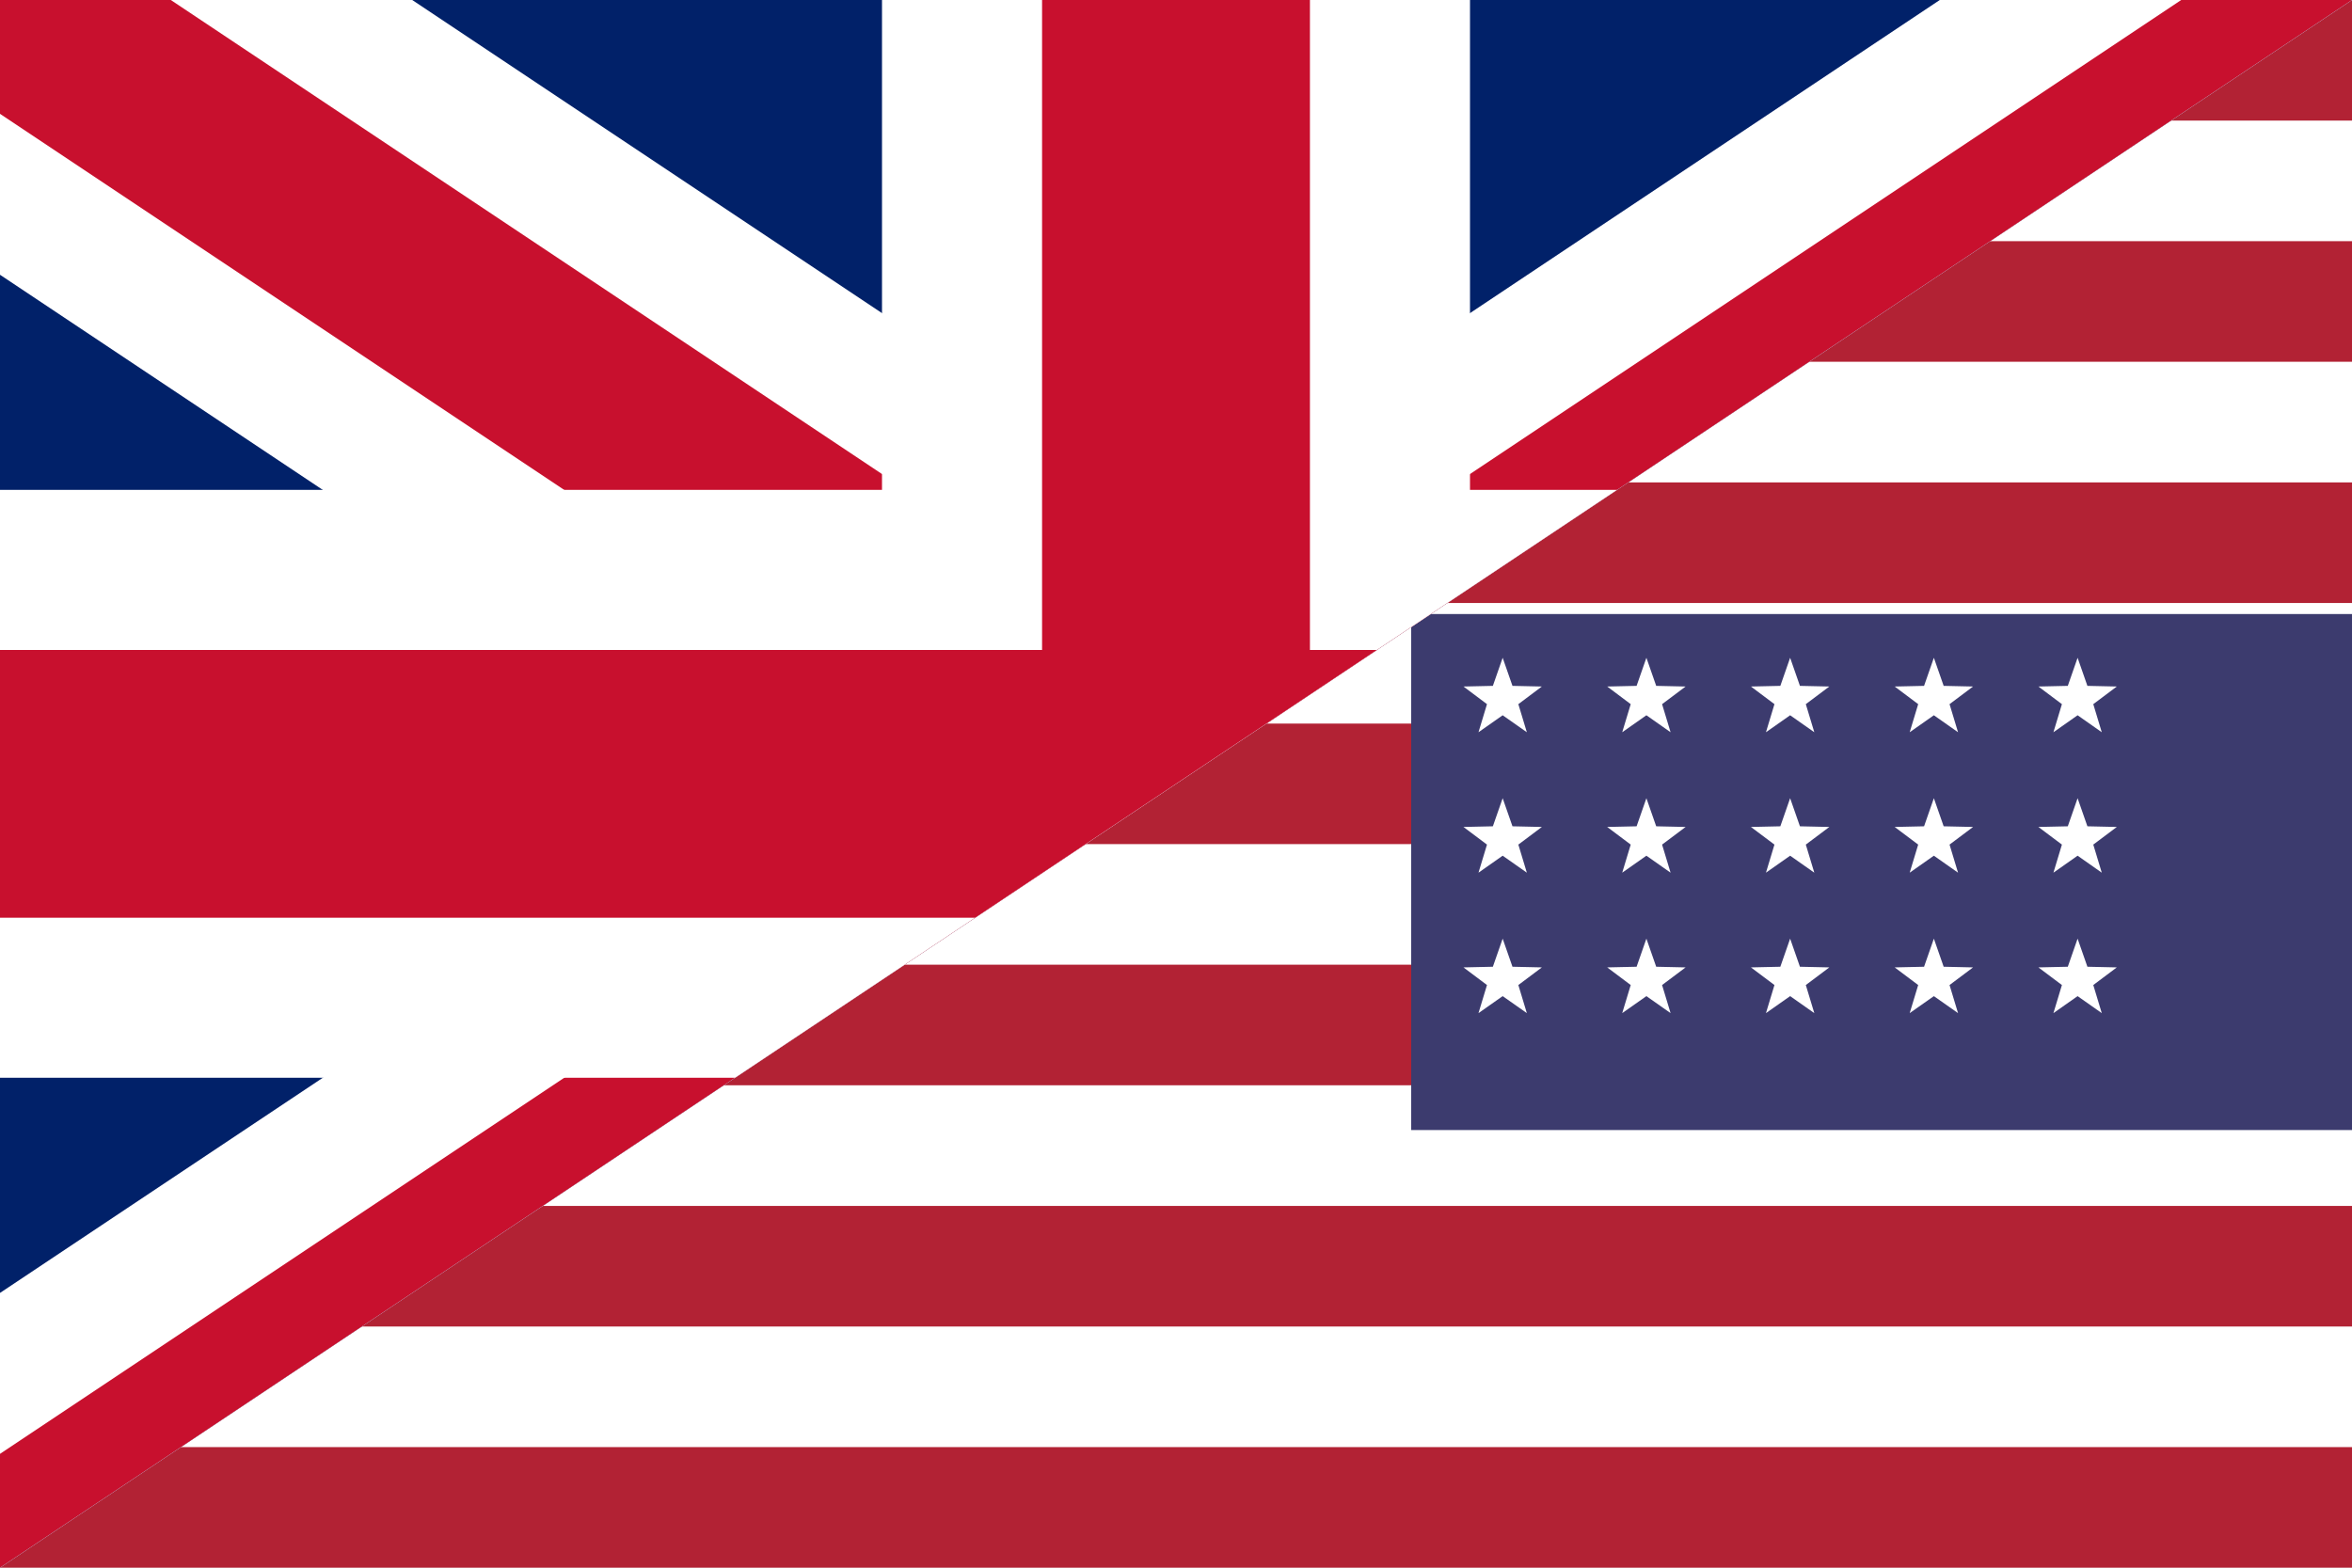
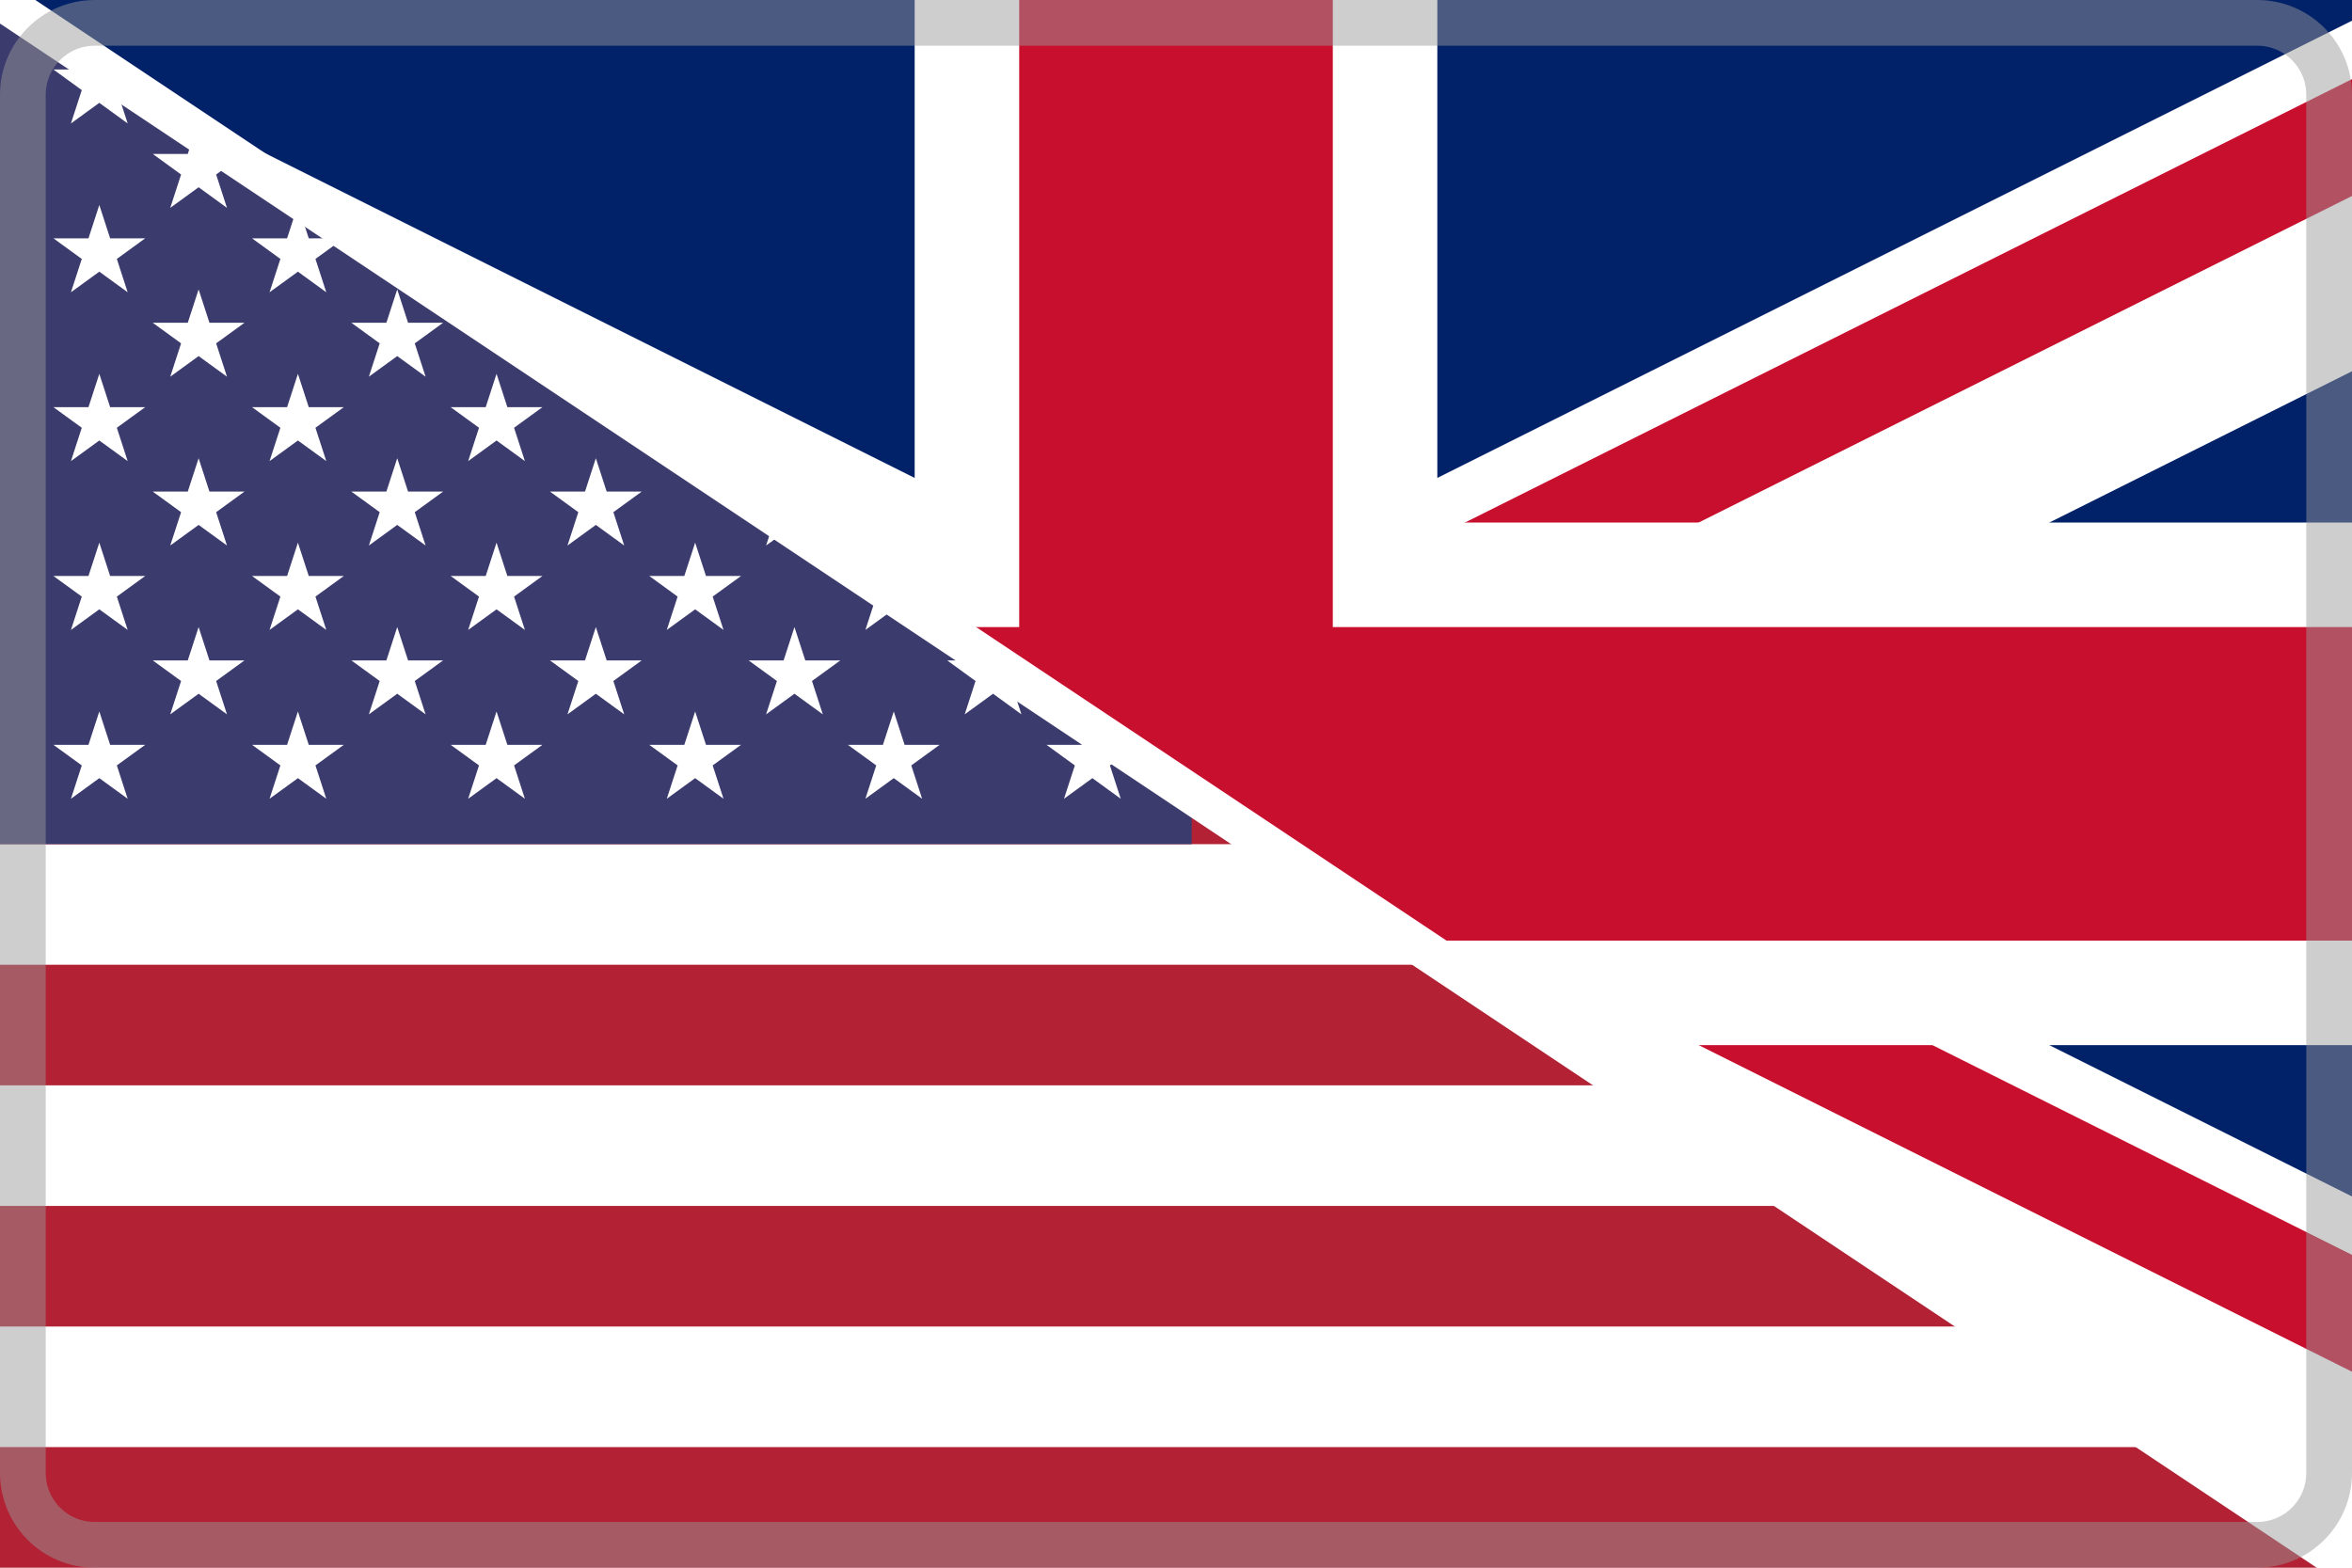
- <svg xmlns="http://www.w3.org/2000/svg" width="36" height="24" viewBox="0 0 36 24" role="img" aria-label="United Kingdom and United States diagonally split flag">
+ <svg xmlns="http://www.w3.org/2000/svg" xmlns:xlink="http://www.w3.org/1999/xlink" width="36" height="24" viewBox="0 0 36 24" aria-label="United States and United Kingdom flags divided diagonally">
  <defs>
-     <clipPath id="uk-half">
-       <polygon points="0,0 36,0 0,24" />
+     <clipPath id="american-half">
+       <polygon points="0,0 0,24 36,24" />
    </clipPath>
-     <clipPath id="us-half">
-       <polygon points="36,0 36,24 0,24" />
+     <clipPath id="british-half">
+       <polygon points="0,0 36,0 36,24" />
    </clipPath>
  </defs>
-   <g clip-path="url(#us-half)">
-     <rect x="0" y="0" width="36" height="1.866" fill="#b22234" />
-     <rect x="0" y="1.846" width="36" height="1.866" fill="#fff" />
-     <rect x="0" y="3.692" width="36" height="1.866" fill="#b22234" />
-     <rect x="0" y="5.538" width="36" height="1.866" fill="#fff" />
-     <rect x="0" y="7.385" width="36" height="1.866" fill="#b22234" />
-     <rect x="0" y="9.231" width="36" height="1.866" fill="#fff" />
-     <rect x="0" y="11.077" width="36" height="1.866" fill="#b22234" />
-     <rect x="0" y="12.923" width="36" height="1.866" fill="#fff" />
-     <rect x="0" y="14.769" width="36" height="1.866" fill="#b22234" />
-     <rect x="0" y="16.615" width="36" height="1.866" fill="#fff" />
-     <rect x="0" y="18.462" width="36" height="1.866" fill="#b22234" />
-     <rect x="0" y="20.308" width="36" height="1.866" fill="#fff" />
-     <rect x="0" y="22.154" width="36" height="1.866" fill="#b22234" />
-     <rect x="21.6" y="9.4" width="14.4" height="7.9" fill="#3c3b6e" />
-     <polygon points="23.00,10.07 23.15,10.50 23.60,10.51 23.24,10.78 23.37,11.21 23.00,10.95 22.63,11.21 22.76,10.78 22.40,10.51 22.85,10.50" fill="#fff" />
-     <polygon points="25.20,10.07 25.35,10.50 25.80,10.51 25.44,10.78 25.57,11.21 25.20,10.95 24.83,11.21 24.96,10.78 24.60,10.51 25.05,10.50" fill="#fff" />
-     <polygon points="27.40,10.07 27.55,10.50 28.00,10.51 27.64,10.78 27.77,11.21 27.40,10.95 27.03,11.21 27.16,10.78 26.80,10.51 27.25,10.50" fill="#fff" />
-     <polygon points="29.60,10.07 29.75,10.50 30.20,10.51 29.84,10.78 29.97,11.21 29.60,10.95 29.23,11.21 29.36,10.78 29.00,10.51 29.45,10.50" fill="#fff" />
-     <polygon points="31.80,10.07 31.95,10.50 32.40,10.51 32.04,10.78 32.17,11.21 31.80,10.95 31.43,11.21 31.56,10.78 31.20,10.51 31.65,10.50" fill="#fff" />
-     <polygon points="23.00,12.22 23.15,12.65 23.60,12.66 23.24,12.93 23.37,13.36 23.00,13.10 22.63,13.36 22.76,12.93 22.40,12.66 22.85,12.65" fill="#fff" />
-     <polygon points="25.20,12.22 25.35,12.65 25.80,12.66 25.44,12.93 25.57,13.36 25.20,13.10 24.83,13.36 24.96,12.93 24.60,12.66 25.05,12.65" fill="#fff" />
-     <polygon points="27.40,12.22 27.55,12.65 28.00,12.66 27.64,12.93 27.77,13.36 27.40,13.10 27.03,13.36 27.16,12.93 26.80,12.66 27.25,12.65" fill="#fff" />
-     <polygon points="29.60,12.22 29.75,12.65 30.20,12.66 29.84,12.93 29.97,13.36 29.60,13.10 29.23,13.36 29.36,12.93 29.00,12.66 29.45,12.65" fill="#fff" />
-     <polygon points="31.80,12.22 31.95,12.65 32.40,12.66 32.04,12.93 32.17,13.36 31.80,13.10 31.43,13.36 31.56,12.93 31.20,12.66 31.65,12.65" fill="#fff" />
-     <polygon points="23.00,14.37 23.15,14.80 23.60,14.81 23.24,15.08 23.37,15.51 23.00,15.25 22.63,15.51 22.76,15.08 22.40,14.81 22.85,14.80" fill="#fff" />
-     <polygon points="25.20,14.37 25.35,14.80 25.80,14.81 25.44,15.08 25.57,15.51 25.20,15.25 24.83,15.51 24.96,15.08 24.60,14.81 25.05,14.80" fill="#fff" />
-     <polygon points="27.40,14.37 27.55,14.80 28.00,14.81 27.64,15.08 27.77,15.51 27.40,15.25 27.03,15.51 27.16,15.08 26.80,14.81 27.25,14.80" fill="#fff" />
-     <polygon points="29.60,14.37 29.75,14.80 30.20,14.81 29.84,15.08 29.97,15.51 29.60,15.25 29.23,15.51 29.36,15.08 29.00,14.81 29.45,14.80" fill="#fff" />
-     <polygon points="31.80,14.37 31.95,14.80 32.40,14.81 32.04,15.08 32.17,15.51 31.80,15.25 31.43,15.51 31.56,15.08 31.20,14.81 31.65,14.80" fill="#fff" />
+   <g clip-path="url(#american-half)">
+     <svg x="0" y="0" width="36" height="24" preserveAspectRatio="xMinYMid slice" viewBox="0 0 7410 3900">
+       <path fill="#b22234" d="M0 0h7410v3900H0z" />
+       <path d="M0 450h7410m0 600H0m0 600h7410m0 600H0m0 600h7410m0 600H0" stroke="#fff" stroke-width="300" />
+       <path fill="#3c3b6e" d="M0 0h2964v2100H0z" />
+       <g fill="#fff">
+         <g id="us-d">
+           <g id="us-c">
+             <g id="us-e">
+               <g id="us-b">
+                 <path id="us-a" d="M247 90l70.534 217.082-184.66-134.164h228.253L176.466 307.082z" />
+                 <use xlink:href="#us-a" y="420" />
+                 <use xlink:href="#us-a" y="840" />
+                 <use xlink:href="#us-a" y="1260" />
+               </g>
+               <use xlink:href="#us-a" y="1680" />
+             </g>
+             <use xlink:href="#us-b" x="247" y="210" />
+           </g>
+           <use xlink:href="#us-c" x="494" />
+         </g>
+         <use xlink:href="#us-d" x="988" />
+         <use xlink:href="#us-c" x="1976" />
+         <use xlink:href="#us-e" x="2470" />
+       </g>
+     </svg>
  </g>
-   <g clip-path="url(#uk-half)">
-     <rect width="36" height="24" fill="#012169" />
-     <path d="M-3 -2 L39 26 M39 -2 L-3 26" stroke="#fff" stroke-width="7" />
-     <path d="M-3 -2 L39 26 M39 -2 L-3 26" stroke="#c8102e" stroke-width="2.9" />
-     <path d="M18 0V24 M0 12H36" stroke="#fff" stroke-width="9" />
-     <path d="M18 0V24 M0 12H36" stroke="#c8102e" stroke-width="4.1" />
+   <g clip-path="url(#british-half)">
+     <svg x="0" y="0" width="36" height="24" preserveAspectRatio="xMidYMid slice" viewBox="0 0 60 30">
+       <clipPath id="gb-a">
+         <path d="M0 0v30h60V0z" />
+       </clipPath>
+       <clipPath id="gb-b">
+         <path d="M30 15h30v15zv15H0zH0V0zV0h30z" />
+       </clipPath>
+       <g clip-path="url(#gb-a)">
+         <path d="M0 0v30h60V0z" fill="#012169" />
+         <path d="M0 0l60 30m0-30L0 30" stroke="#fff" stroke-width="6" />
+         <path d="M0 0l60 30m0-30L0 30" clip-path="url(#gb-b)" stroke="#C8102E" stroke-width="4" />
+         <path d="M30 0v30M0 15h60" stroke="#fff" stroke-width="10" />
+         <path d="M30 0v30M0 15h60" stroke="#C8102E" stroke-width="6" />
+       </g>
+     </svg>
  </g>
+   <path d="M0 0L36 24" fill="none" stroke="#fff" stroke-width=".6" />
+   <rect x=".35" y=".35" width="35.3" height="23.3" fill="none" stroke="#999" stroke-opacity=".48" stroke-width=".7" rx="1.1" />
</svg>
